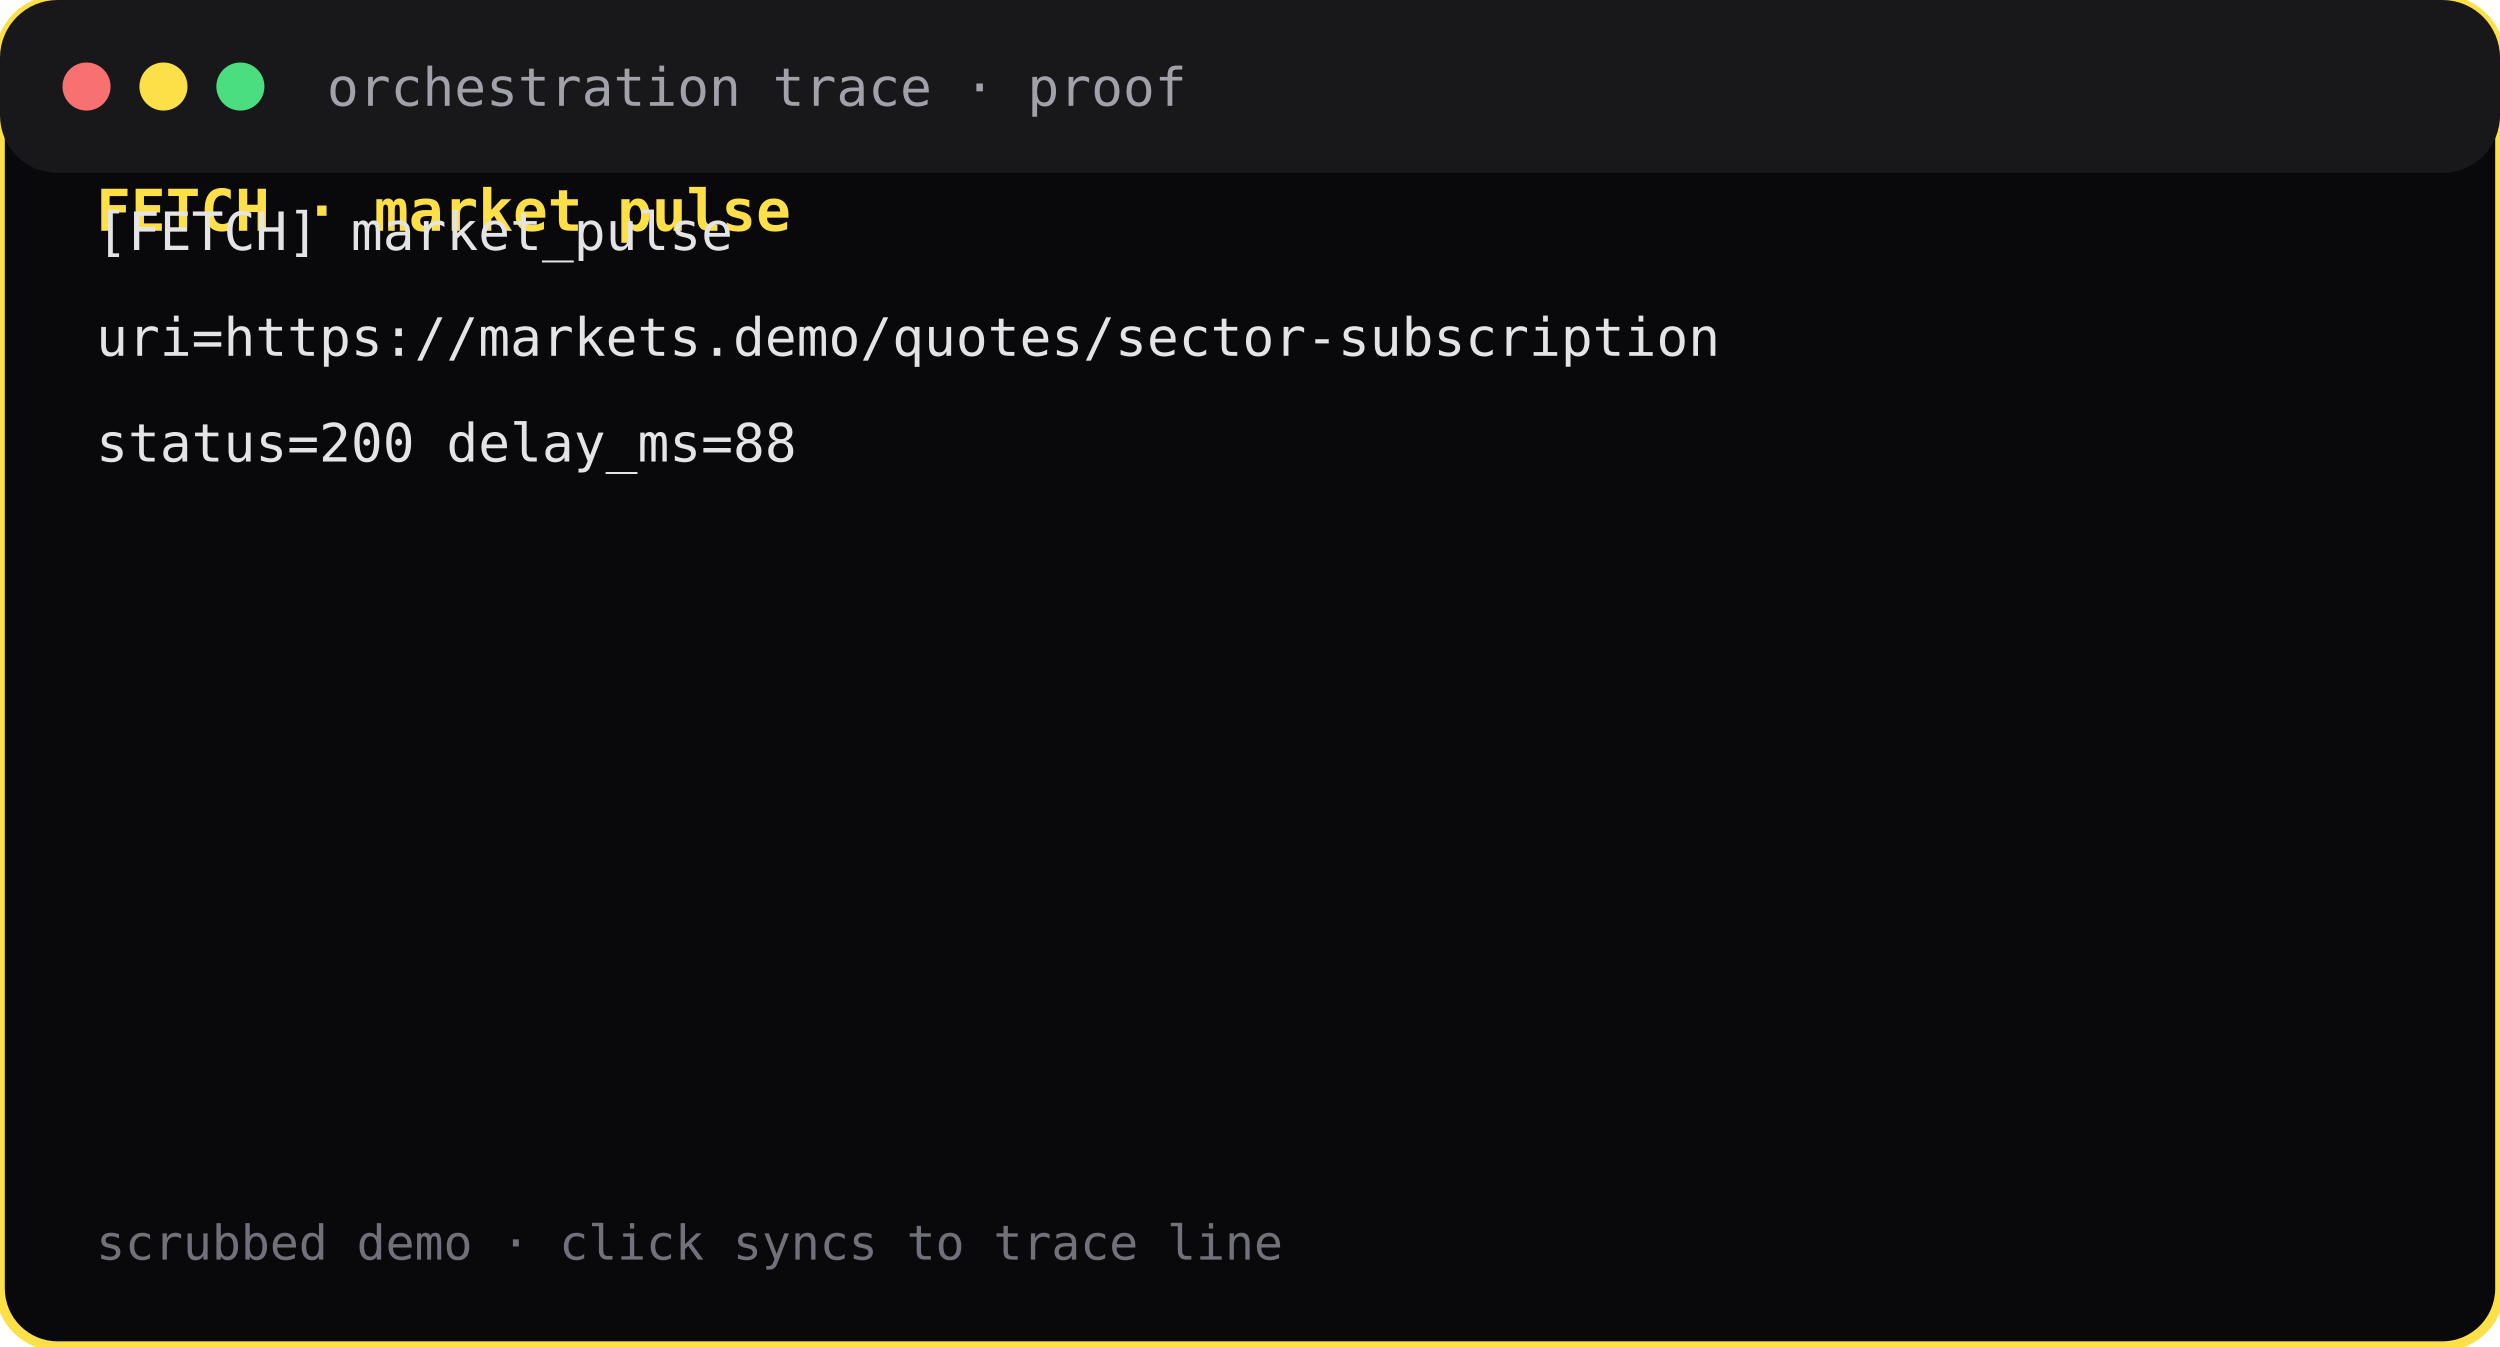
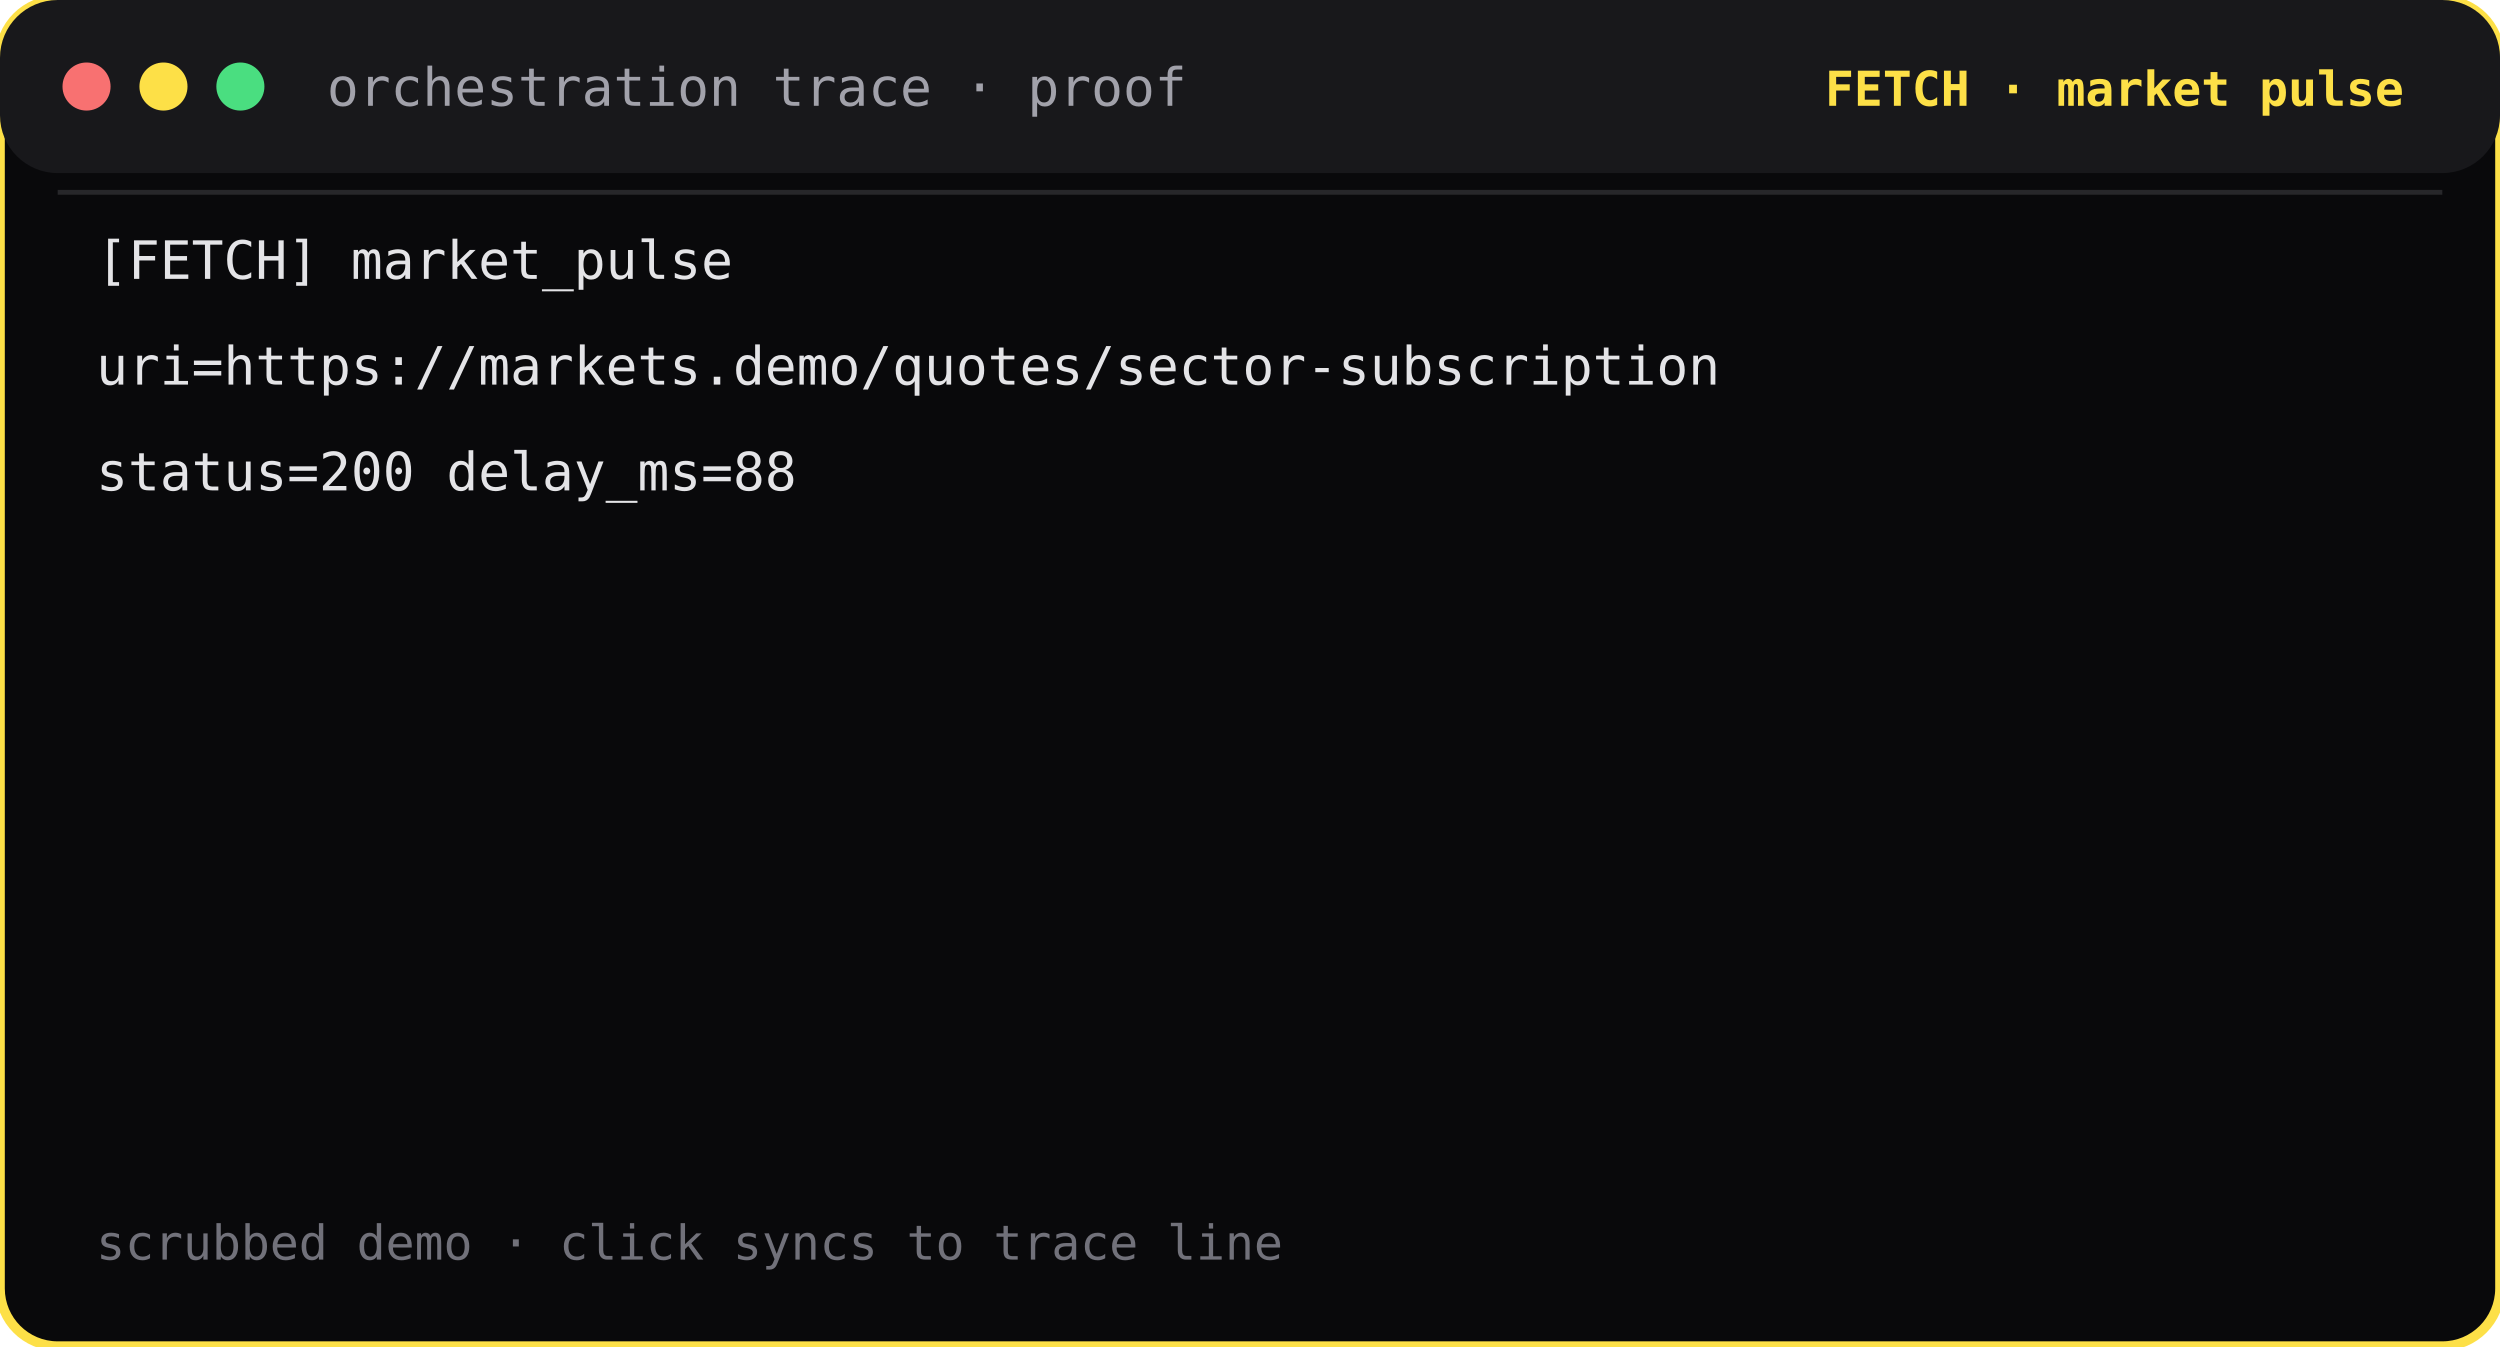
<svg xmlns="http://www.w3.org/2000/svg" viewBox="0 0 520 280" role="img" aria-label="FETCH · market pulse">
  <rect width="520" height="280" rx="12" fill="#09090b" stroke="#fde047" stroke-width="2" />
  <rect x="0" y="0" width="520" height="36" rx="12" fill="#18181b" />
  <circle cx="18" cy="18" r="5" fill="#f87171" />
  <circle cx="34" cy="18" r="5" fill="#fde047" />
  <circle cx="50" cy="18" r="5" fill="#4ade80" />
  <text x="68" y="22" fill="#a1a1aa" font-family="ui-monospace,monospace" font-size="11">orchestration trace · proof</text>
-   <text x="20" y="48" fill="#fde047" font-family="ui-monospace,monospace" font-size="12" font-weight="700">FETCH · market pulse</text>
-   <text x="20" y="52" fill="#e4e4e7" font-family="ui-monospace,monospace" font-size="11">[FETCH] market_pulse</text>
-   <text x="20" y="74" fill="#e4e4e7" font-family="ui-monospace,monospace" font-size="11">uri=https://markets.demo/quotes/sector-subscription</text>
-   <text x="20" y="96" fill="#e4e4e7" font-family="ui-monospace,monospace" font-size="11">status=200  delay_ms=88</text>
+   <text x="500" y="22" text-anchor="end" fill="#fde047" font-family="ui-monospace,monospace" font-size="10" font-weight="600">FETCH · market pulse</text>
+   <line x1="12" y1="40" x2="508" y2="40" stroke="#27272a" stroke-width="1" />
+   <text x="20" y="58" fill="#e4e4e7" font-family="ui-monospace,monospace" font-size="11">[FETCH] market_pulse</text>
+   <text x="20" y="80" fill="#e4e4e7" font-family="ui-monospace,monospace" font-size="11">uri=https://markets.demo/quotes/sector-subscription</text>
+   <text x="20" y="102" fill="#e4e4e7" font-family="ui-monospace,monospace" font-size="11">status=200  delay_ms=88</text>
  <text x="20" y="262" fill="#71717a" font-family="ui-monospace,monospace" font-size="10">scrubbed demo · click syncs to trace line</text>
</svg>
